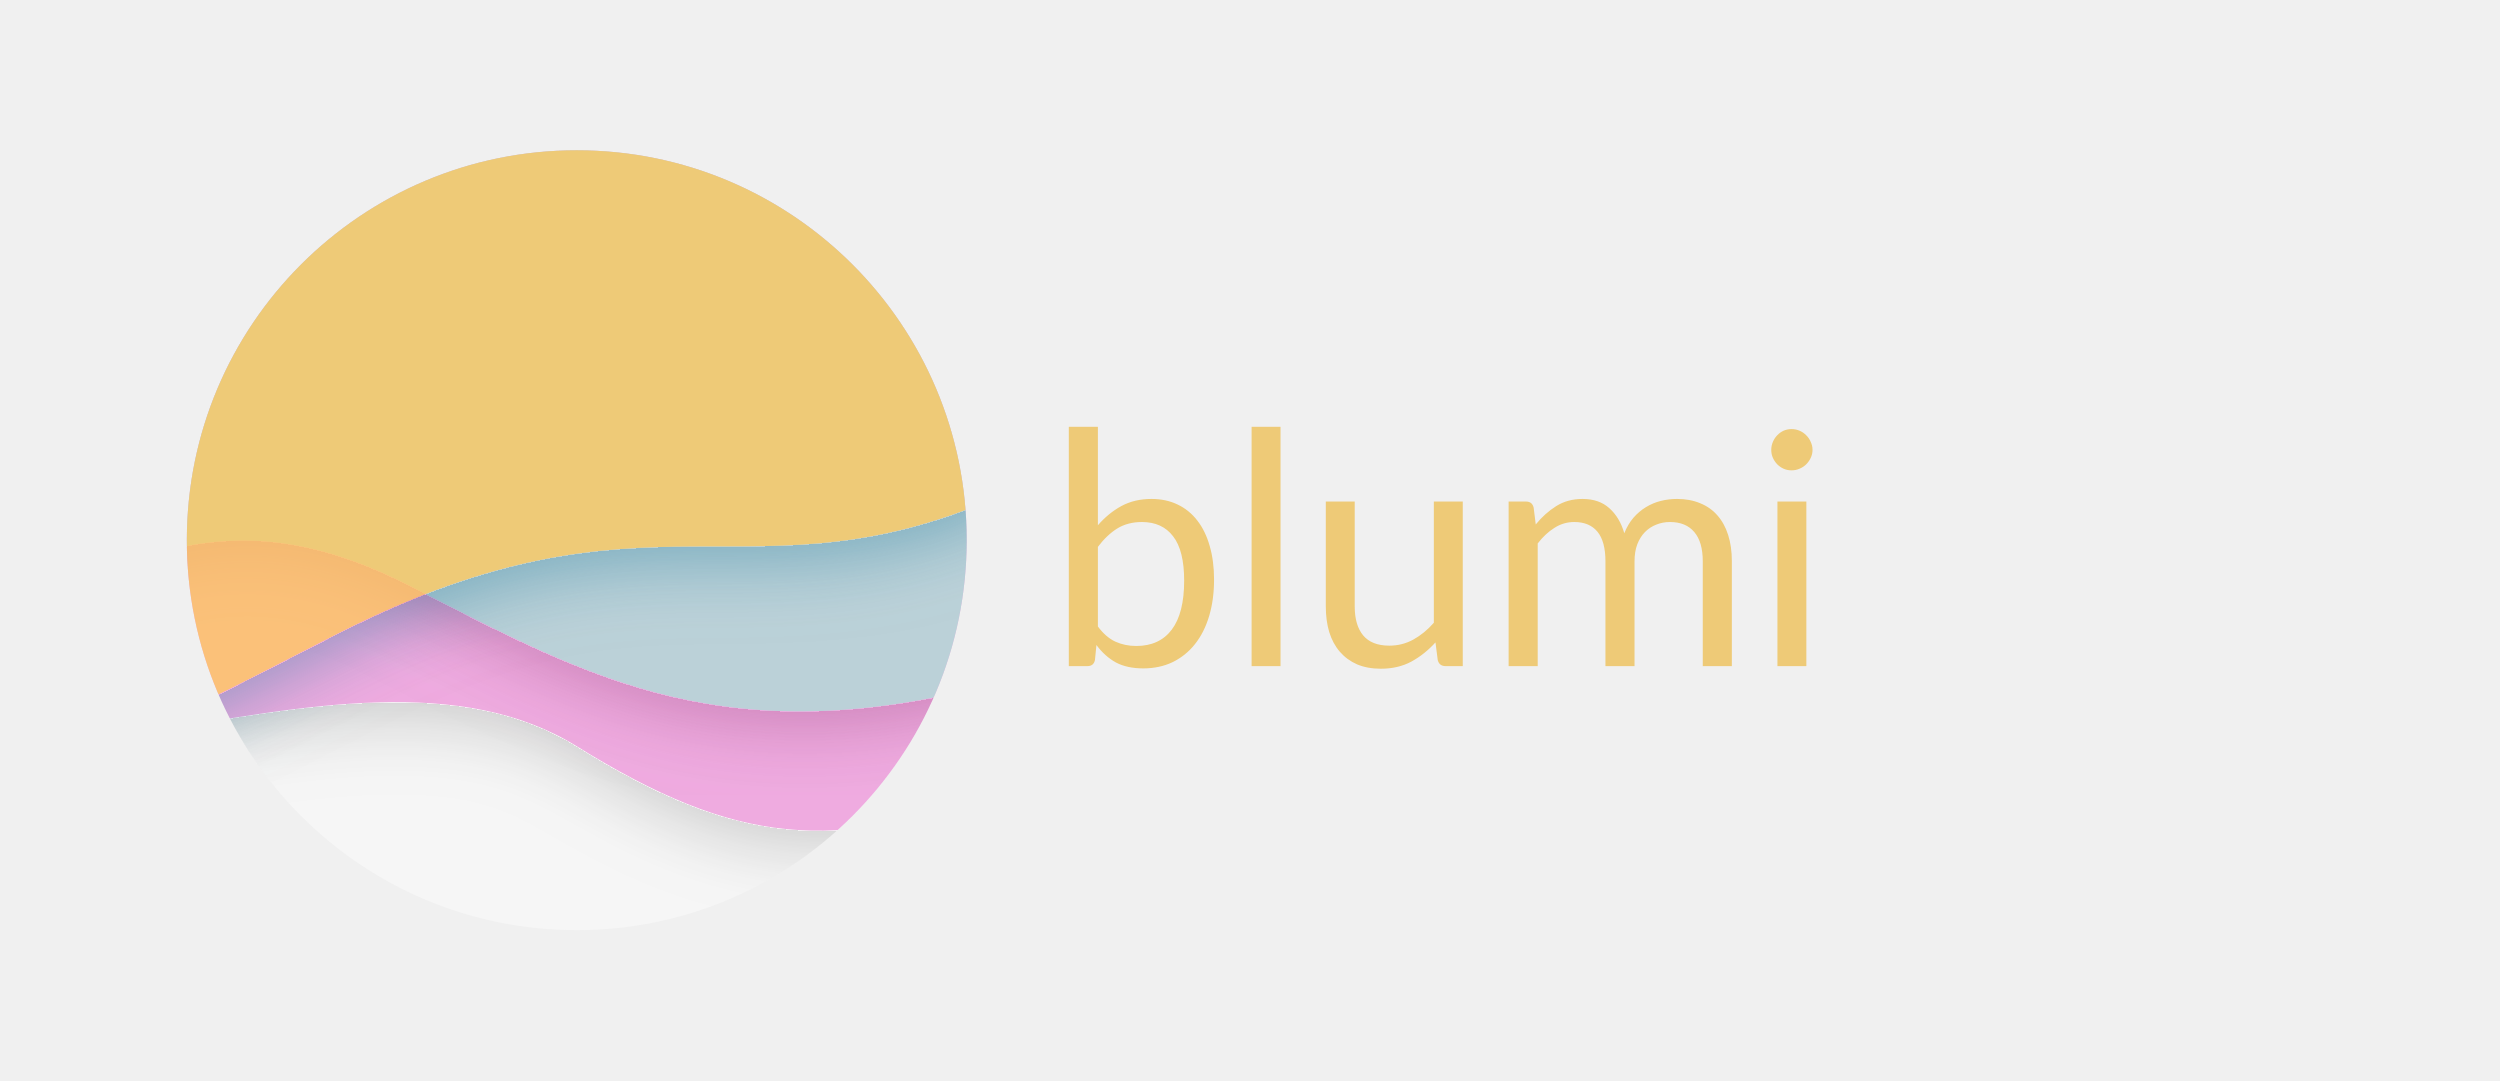
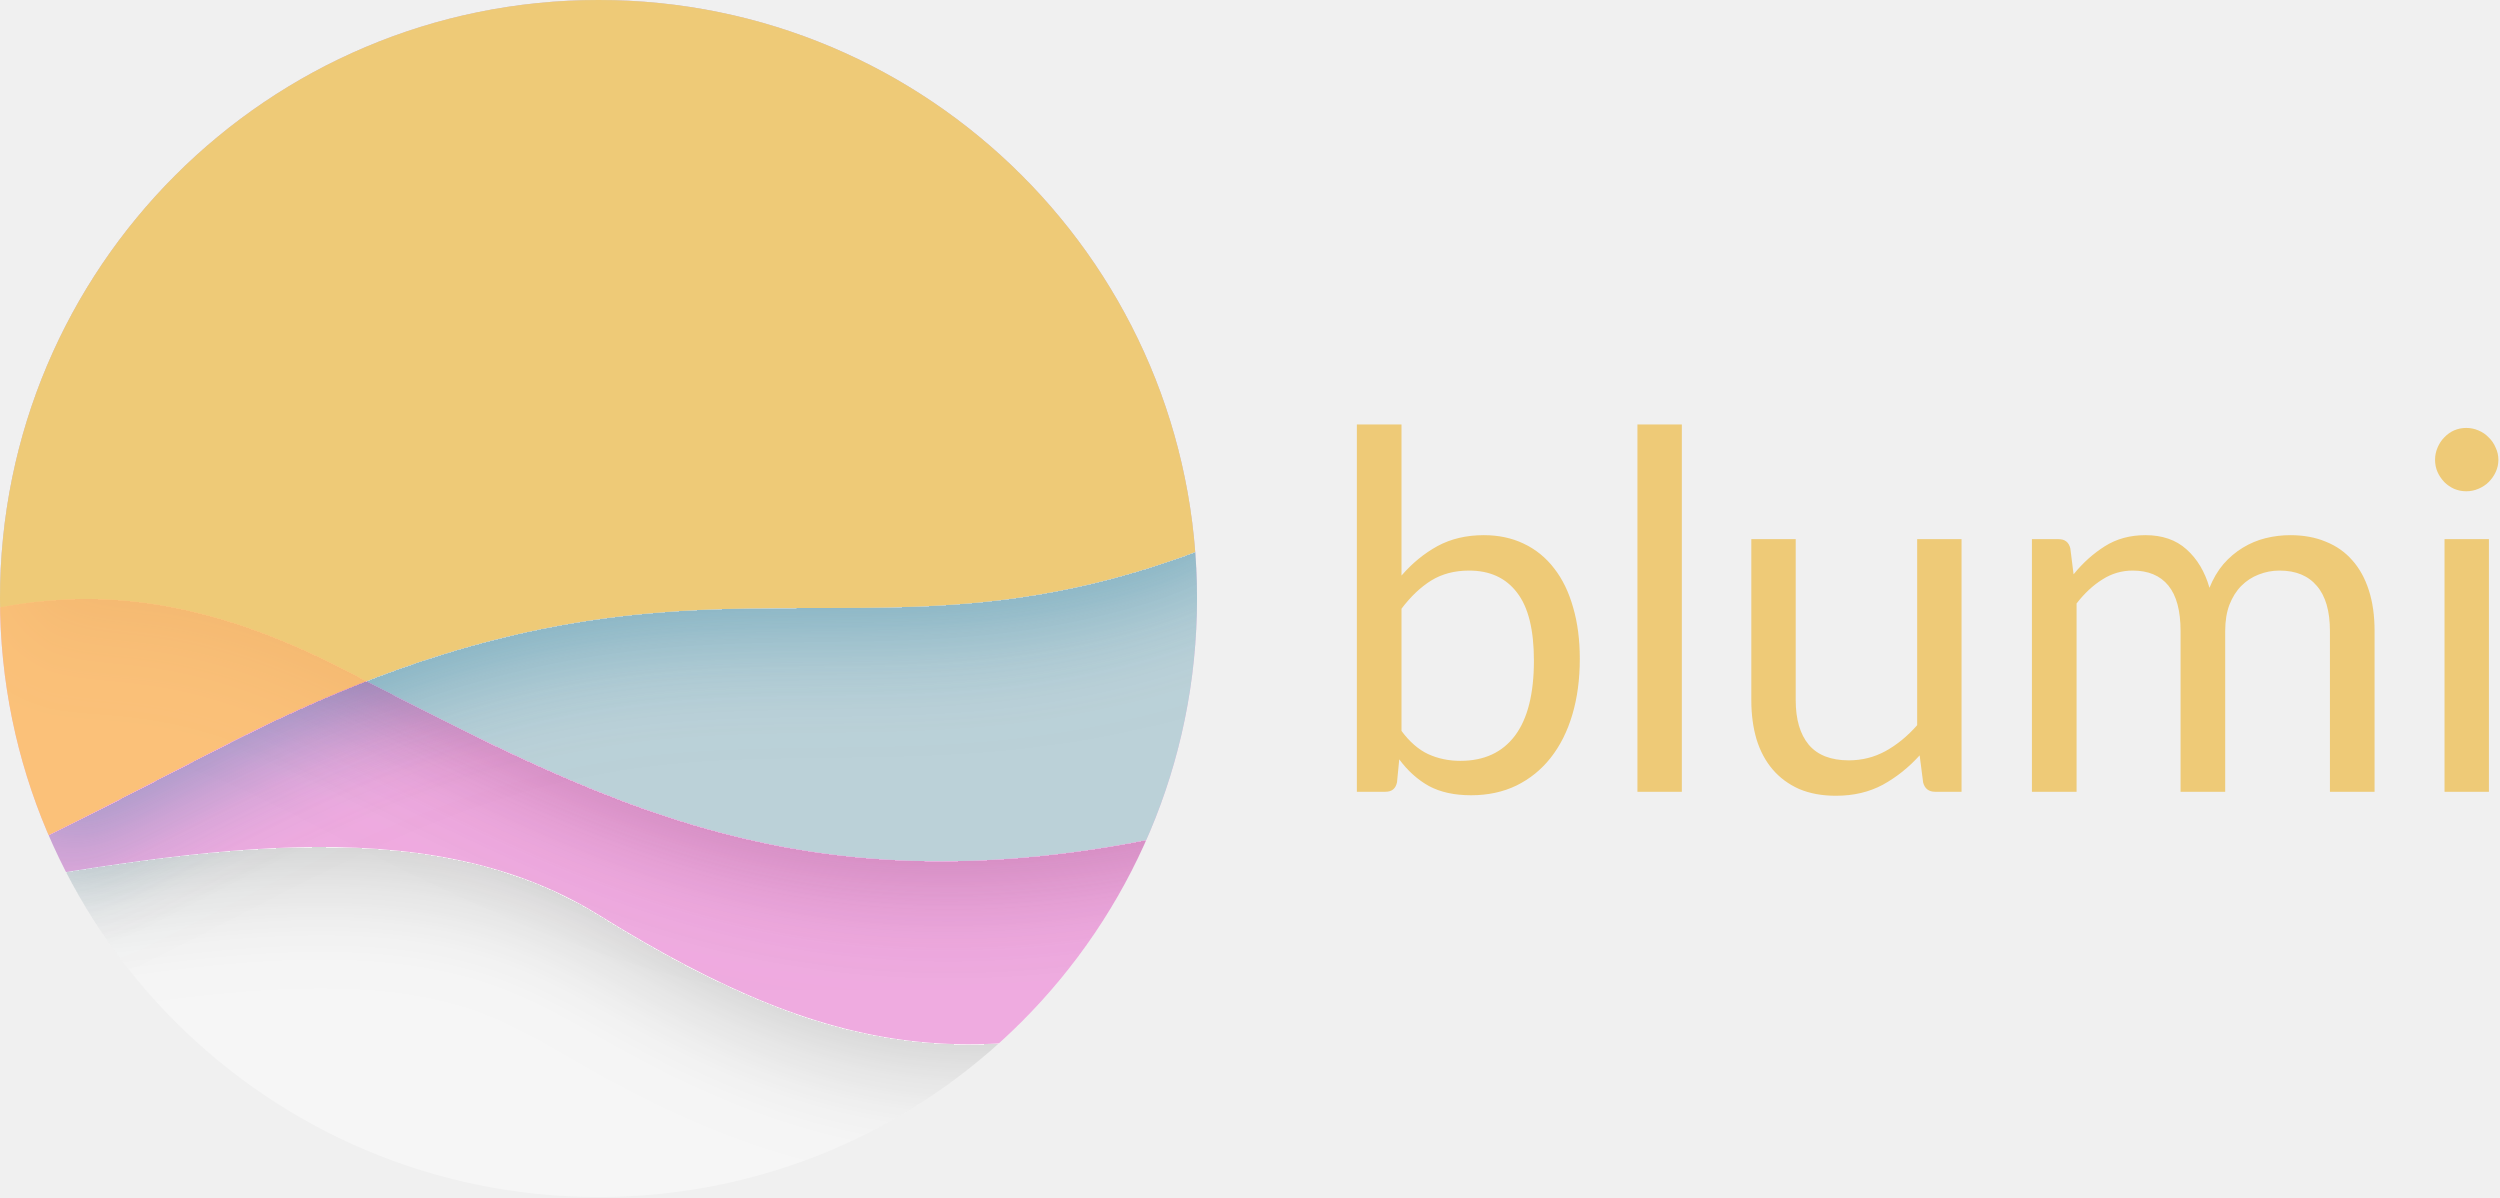
- <svg xmlns="http://www.w3.org/2000/svg" width="1231" height="532" viewBox="0 0 1231 532" fill="none">
+ <svg xmlns="http://www.w3.org/2000/svg" width="802" height="384" viewBox="0 0 802 384" fill="none">
  <g clip-path="url(#clip0_527_9919)">
-     <rect x="92" y="74" width="384" height="384" rx="192" fill="#F6F6F6" />
-     <g opacity="0.75" filter="url(#filter0_d_527_9919)">
-       <path d="M-163.629 349.924V-109H494.921V388.965C410.315 420.197 362.753 416.293 284.093 367.492C170.904 297.27 -21.401 426.053 -163.629 349.924Z" fill="#EC91D8" />
+     <g clip-path="url(#clip1_527_9919)">
+       <rect width="384" height="384" rx="192" fill="#F6F6F6" />
+       <g opacity="0.75" filter="url(#filter0_d_527_9919)">
+         <path d="M-255.629 275.924V-183H402.921V314.965C318.315 346.197 270.753 342.293 192.093 293.492C78.904 223.27 -113.4 352.053 -255.629 275.924Z" fill="#EC91D8" />
+       </g>
+       <g opacity="0.75" filter="url(#filter1_d_527_9919)">
+         <path d="M-256.09 243.716V-177.034H402.46V261.284C267.091 298.372 199.398 260.484 109.771 214.435C-38.403 138.307 -76.818 284.708 -256.09 243.716Z" fill="#A9DDD6" />
+       </g>
+       <g opacity="0.75" filter="url(#filter2_d_527_9919)">
+         <path d="M402.922 169.05V-183H-257V320.332C-89.618 330.092 -21.759 286.74 74.327 237.941C230.035 158.861 276.7 225.659 402.922 169.05Z" fill="#FFC857" />
+       </g>
    </g>
-     <g opacity="0.75" filter="url(#filter1_d_527_9919)">
-       <path d="M-164.09 317.716V-103.034H494.46V335.284C359.091 372.372 291.398 334.484 201.771 288.435C53.597 212.307 15.182 358.708 -164.09 317.716Z" fill="#A9DDD6" />
-     </g>
-     <g opacity="0.75" filter="url(#filter2_d_527_9919)">
-       <path d="M494.922 243.05V-109H-165V394.332C2.382 404.092 70.241 360.74 166.327 311.941C322.035 232.861 368.7 299.659 494.922 243.05Z" fill="#FFC857" />
-     </g>
+     <path d="M449.6 234.48C452.213 238 455.067 240.48 458.16 241.92C461.307 243.36 464.747 244.08 468.48 244.08C476.107 244.08 481.947 241.387 486 236C490.053 230.613 492.08 222.587 492.08 211.92C492.08 202 490.267 194.72 486.64 190.08C483.067 185.387 477.947 183.04 471.28 183.04C466.64 183.04 462.587 184.107 459.12 186.24C455.707 188.373 452.533 191.387 449.6 195.28V234.48ZM449.6 184.64C453.013 180.693 456.853 177.547 461.12 175.2C465.44 172.853 470.4 171.68 476 171.68C480.747 171.68 485.013 172.587 488.8 174.4C492.64 176.213 495.893 178.853 498.56 182.32C501.227 185.733 503.253 189.893 504.64 194.8C506.08 199.707 506.8 205.227 506.8 211.36C506.8 217.92 506 223.893 504.4 229.28C502.8 234.667 500.48 239.28 497.44 243.12C494.453 246.907 490.8 249.867 486.48 252C482.16 254.08 477.307 255.12 471.92 255.12C466.587 255.12 462.08 254.133 458.4 252.16C454.773 250.133 451.6 247.28 448.88 243.6L448.16 250.96C447.733 252.987 446.507 254 444.48 254H435.28V136.16H449.6V184.64ZM539.531 136.16V254H525.291V136.16H539.531ZM629.264 172.96V254H620.784C618.757 254 617.477 253.013 616.944 251.04L615.824 242.32C612.304 246.213 608.357 249.36 603.984 251.76C599.61 254.107 594.597 255.28 588.944 255.28C584.517 255.28 580.597 254.56 577.184 253.12C573.824 251.627 570.997 249.547 568.704 246.88C566.41 244.213 564.677 240.987 563.504 237.2C562.384 233.413 561.824 229.227 561.824 224.64V172.96H576.064V224.64C576.064 230.773 577.45 235.52 580.224 238.88C583.05 242.24 587.344 243.92 593.104 243.92C597.317 243.92 601.237 242.933 604.864 240.96C608.544 238.933 611.93 236.16 615.024 232.64V172.96H629.264ZM651.843 254V172.96H660.403C662.429 172.96 663.683 173.947 664.163 175.92L665.203 184.24C668.189 180.56 671.549 177.547 675.283 175.2C679.016 172.853 683.336 171.68 688.243 171.68C693.683 171.68 698.083 173.2 701.443 176.24C704.856 179.28 707.309 183.387 708.803 188.56C709.976 185.627 711.469 183.093 713.283 180.96C715.149 178.827 717.229 177.067 719.523 175.68C721.816 174.293 724.243 173.28 726.803 172.64C729.416 172 732.056 171.68 734.723 171.68C738.989 171.68 742.776 172.373 746.083 173.76C749.443 175.093 752.269 177.067 754.563 179.68C756.909 182.293 758.696 185.52 759.923 189.36C761.149 193.147 761.763 197.493 761.763 202.4V254H747.443V202.4C747.443 196.053 746.056 191.253 743.283 188C740.509 184.693 736.509 183.04 731.283 183.04C728.936 183.04 726.696 183.467 724.563 184.32C722.483 185.12 720.643 186.32 719.043 187.92C717.443 189.52 716.163 191.547 715.203 194C714.296 196.4 713.843 199.2 713.843 202.4V254H699.523V202.4C699.523 195.893 698.216 191.04 695.603 187.84C692.989 184.64 689.176 183.04 684.163 183.04C680.643 183.04 677.389 184 674.403 185.92C671.416 187.787 668.669 190.347 666.163 193.6V254H651.843ZM798.445 172.96V254H784.205V172.96H798.445ZM801.485 147.52C801.485 148.907 801.192 150.213 800.605 151.44C800.072 152.613 799.325 153.68 798.365 154.64C797.458 155.547 796.365 156.267 795.085 156.8C793.858 157.333 792.552 157.6 791.165 157.6C789.778 157.6 788.472 157.333 787.245 156.8C786.072 156.267 785.032 155.547 784.125 154.64C783.218 153.68 782.498 152.613 781.965 151.44C781.432 150.213 781.165 148.907 781.165 147.52C781.165 146.133 781.432 144.827 781.965 143.6C782.498 142.32 783.218 141.227 784.125 140.32C785.032 139.36 786.072 138.613 787.245 138.08C788.472 137.547 789.778 137.28 791.165 137.28C792.552 137.28 793.858 137.547 795.085 138.08C796.365 138.613 797.458 139.36 798.365 140.32C799.325 141.227 800.072 142.32 800.605 143.6C801.192 144.827 801.485 146.133 801.485 147.52Z" fill="#EECA77" />
  </g>
-   <path d="M540.6 308.48C543.213 312 546.067 314.48 549.16 315.92C552.307 317.36 555.747 318.08 559.48 318.08C567.107 318.08 572.947 315.387 577 310C581.053 304.613 583.08 296.587 583.08 285.92C583.08 276 581.267 268.72 577.64 264.08C574.067 259.387 568.947 257.04 562.28 257.04C557.64 257.04 553.587 258.107 550.12 260.24C546.707 262.373 543.533 265.387 540.6 269.28V308.48ZM540.6 258.64C544.013 254.693 547.853 251.547 552.12 249.2C556.44 246.853 561.4 245.68 567 245.68C571.747 245.68 576.013 246.587 579.8 248.4C583.64 250.213 586.893 252.853 589.56 256.32C592.227 259.733 594.253 263.893 595.64 268.8C597.08 273.707 597.8 279.227 597.8 285.36C597.8 291.92 597 297.893 595.4 303.28C593.8 308.667 591.48 313.28 588.44 317.12C585.453 320.907 581.8 323.867 577.48 326C573.16 328.08 568.307 329.12 562.92 329.12C557.587 329.12 553.08 328.133 549.4 326.16C545.773 324.133 542.6 321.28 539.88 317.6L539.16 324.96C538.733 326.987 537.507 328 535.48 328H526.28V210.16H540.6V258.64ZM630.531 210.16V328H616.291V210.16H630.531ZM720.264 246.96V328H711.784C709.757 328 708.477 327.013 707.944 325.04L706.824 316.32C703.304 320.213 699.357 323.36 694.984 325.76C690.61 328.107 685.597 329.28 679.944 329.28C675.517 329.28 671.597 328.56 668.184 327.12C664.824 325.627 661.997 323.547 659.704 320.88C657.41 318.213 655.677 314.987 654.504 311.2C653.384 307.413 652.824 303.227 652.824 298.64V246.96H667.064V298.64C667.064 304.773 668.45 309.52 671.224 312.88C674.05 316.24 678.344 317.92 684.104 317.92C688.317 317.92 692.237 316.933 695.864 314.96C699.544 312.933 702.93 310.16 706.024 306.64V246.96H720.264ZM742.843 328V246.96H751.403C753.429 246.96 754.683 247.947 755.163 249.92L756.203 258.24C759.189 254.56 762.549 251.547 766.283 249.2C770.016 246.853 774.336 245.68 779.243 245.68C784.683 245.68 789.083 247.2 792.443 250.24C795.856 253.28 798.309 257.387 799.803 262.56C800.976 259.627 802.469 257.093 804.283 254.96C806.149 252.827 808.229 251.067 810.523 249.68C812.816 248.293 815.243 247.28 817.803 246.64C820.416 246 823.056 245.68 825.723 245.68C829.989 245.68 833.776 246.373 837.083 247.76C840.443 249.093 843.269 251.067 845.563 253.68C847.909 256.293 849.696 259.52 850.923 263.36C852.149 267.147 852.763 271.493 852.763 276.4V328H838.443V276.4C838.443 270.053 837.056 265.253 834.283 262C831.509 258.693 827.509 257.04 822.283 257.04C819.936 257.04 817.696 257.467 815.563 258.32C813.483 259.12 811.643 260.32 810.043 261.92C808.443 263.52 807.163 265.547 806.203 268C805.296 270.4 804.843 273.2 804.843 276.4V328H790.523V276.4C790.523 269.893 789.216 265.04 786.603 261.84C783.989 258.64 780.176 257.04 775.163 257.04C771.643 257.04 768.389 258 765.403 259.92C762.416 261.787 759.669 264.347 757.163 267.6V328H742.843ZM889.445 246.96V328H875.205V246.96H889.445ZM892.485 221.52C892.485 222.907 892.192 224.213 891.605 225.44C891.072 226.613 890.325 227.68 889.365 228.64C888.458 229.547 887.365 230.267 886.085 230.8C884.858 231.333 883.552 231.6 882.165 231.6C880.778 231.6 879.472 231.333 878.245 230.8C877.072 230.267 876.032 229.547 875.125 228.64C874.218 227.68 873.498 226.613 872.965 225.44C872.432 224.213 872.165 222.907 872.165 221.52C872.165 220.133 872.432 218.827 872.965 217.6C873.498 216.32 874.218 215.227 875.125 214.32C876.032 213.36 877.072 212.613 878.245 212.08C879.472 211.547 880.778 211.28 882.165 211.28C883.552 211.28 884.858 211.547 886.085 212.08C887.365 212.613 888.458 213.36 889.365 214.32C890.325 215.227 891.072 216.32 891.605 217.6C892.192 218.827 892.485 220.133 892.485 221.52Z" fill="#EECA77" />
  <defs>
-     <filter id="filter0_d_527_9919" x="-196.629" y="-138" width="728.551" height="588" filterUnits="userSpaceOnUse" color-interpolation-filters="sRGB">
+     <filter id="filter0_d_527_9919" x="-288.629" y="-212" width="728.551" height="588" filterUnits="userSpaceOnUse" color-interpolation-filters="sRGB">
      <feFlood flood-opacity="0" result="BackgroundImageFix" />
      <feColorMatrix in="SourceAlpha" type="matrix" values="0 0 0 0 0 0 0 0 0 0 0 0 0 0 0 0 0 0 127 0" result="hardAlpha" />
      <feOffset dx="2" dy="6" />
      <feGaussianBlur stdDeviation="17.5" />
      <feComposite in2="hardAlpha" operator="out" />
      <feColorMatrix type="matrix" values="0 0 0 0 0 0 0 0 0 0 0 0 0 0 0 0 0 0 0.25 0" />
      <feBlend mode="normal" in2="BackgroundImageFix" result="effect1_dropShadow_527_9919" />
      <feBlend mode="normal" in="SourceGraphic" in2="effect1_dropShadow_527_9919" result="shape" />
    </filter>
-     <filter id="filter1_d_527_9919" x="-197.09" y="-132.034" width="728.551" height="523.306" filterUnits="userSpaceOnUse" color-interpolation-filters="sRGB">
+     <filter id="filter1_d_527_9919" x="-289.09" y="-206.034" width="728.551" height="523.306" filterUnits="userSpaceOnUse" color-interpolation-filters="sRGB">
      <feFlood flood-opacity="0" result="BackgroundImageFix" />
      <feColorMatrix in="SourceAlpha" type="matrix" values="0 0 0 0 0 0 0 0 0 0 0 0 0 0 0 0 0 0 127 0" result="hardAlpha" />
      <feOffset dx="2" dy="6" />
      <feGaussianBlur stdDeviation="17.5" />
      <feComposite in2="hardAlpha" operator="out" />
      <feColorMatrix type="matrix" values="0 0 0 0 0.553 0 0 0 0 0.231 0 0 0 0 0.447 0 0 0 0.5 0" />
      <feBlend mode="normal" in2="BackgroundImageFix" result="effect1_dropShadow_527_9919" />
      <feBlend mode="normal" in="SourceGraphic" in2="effect1_dropShadow_527_9919" result="shape" />
    </filter>
-     <filter id="filter2_d_527_9919" x="-198" y="-138" width="729.922" height="574.717" filterUnits="userSpaceOnUse" color-interpolation-filters="sRGB">
+     <filter id="filter2_d_527_9919" x="-290" y="-212" width="729.922" height="574.717" filterUnits="userSpaceOnUse" color-interpolation-filters="sRGB">
      <feFlood flood-opacity="0" result="BackgroundImageFix" />
      <feColorMatrix in="SourceAlpha" type="matrix" values="0 0 0 0 0 0 0 0 0 0 0 0 0 0 0 0 0 0 127 0" result="hardAlpha" />
      <feOffset dx="2" dy="6" />
      <feGaussianBlur stdDeviation="17.5" />
      <feComposite in2="hardAlpha" operator="out" />
      <feColorMatrix type="matrix" values="0 0 0 0 0.133 0 0 0 0 0.486 0 0 0 0 0.616 0 0 0 0.6 0" />
      <feBlend mode="normal" in2="BackgroundImageFix" result="effect1_dropShadow_527_9919" />
      <feBlend mode="normal" in="SourceGraphic" in2="effect1_dropShadow_527_9919" result="shape" />
    </filter>
    <clipPath id="clip0_527_9919">
-       <rect x="92" y="74" width="384" height="384" rx="192" fill="white" />
+       <rect width="802" height="384" fill="white" />
+     </clipPath>
+     <clipPath id="clip1_527_9919">
+       <rect width="384" height="384" rx="192" fill="white" />
    </clipPath>
  </defs>
</svg>
